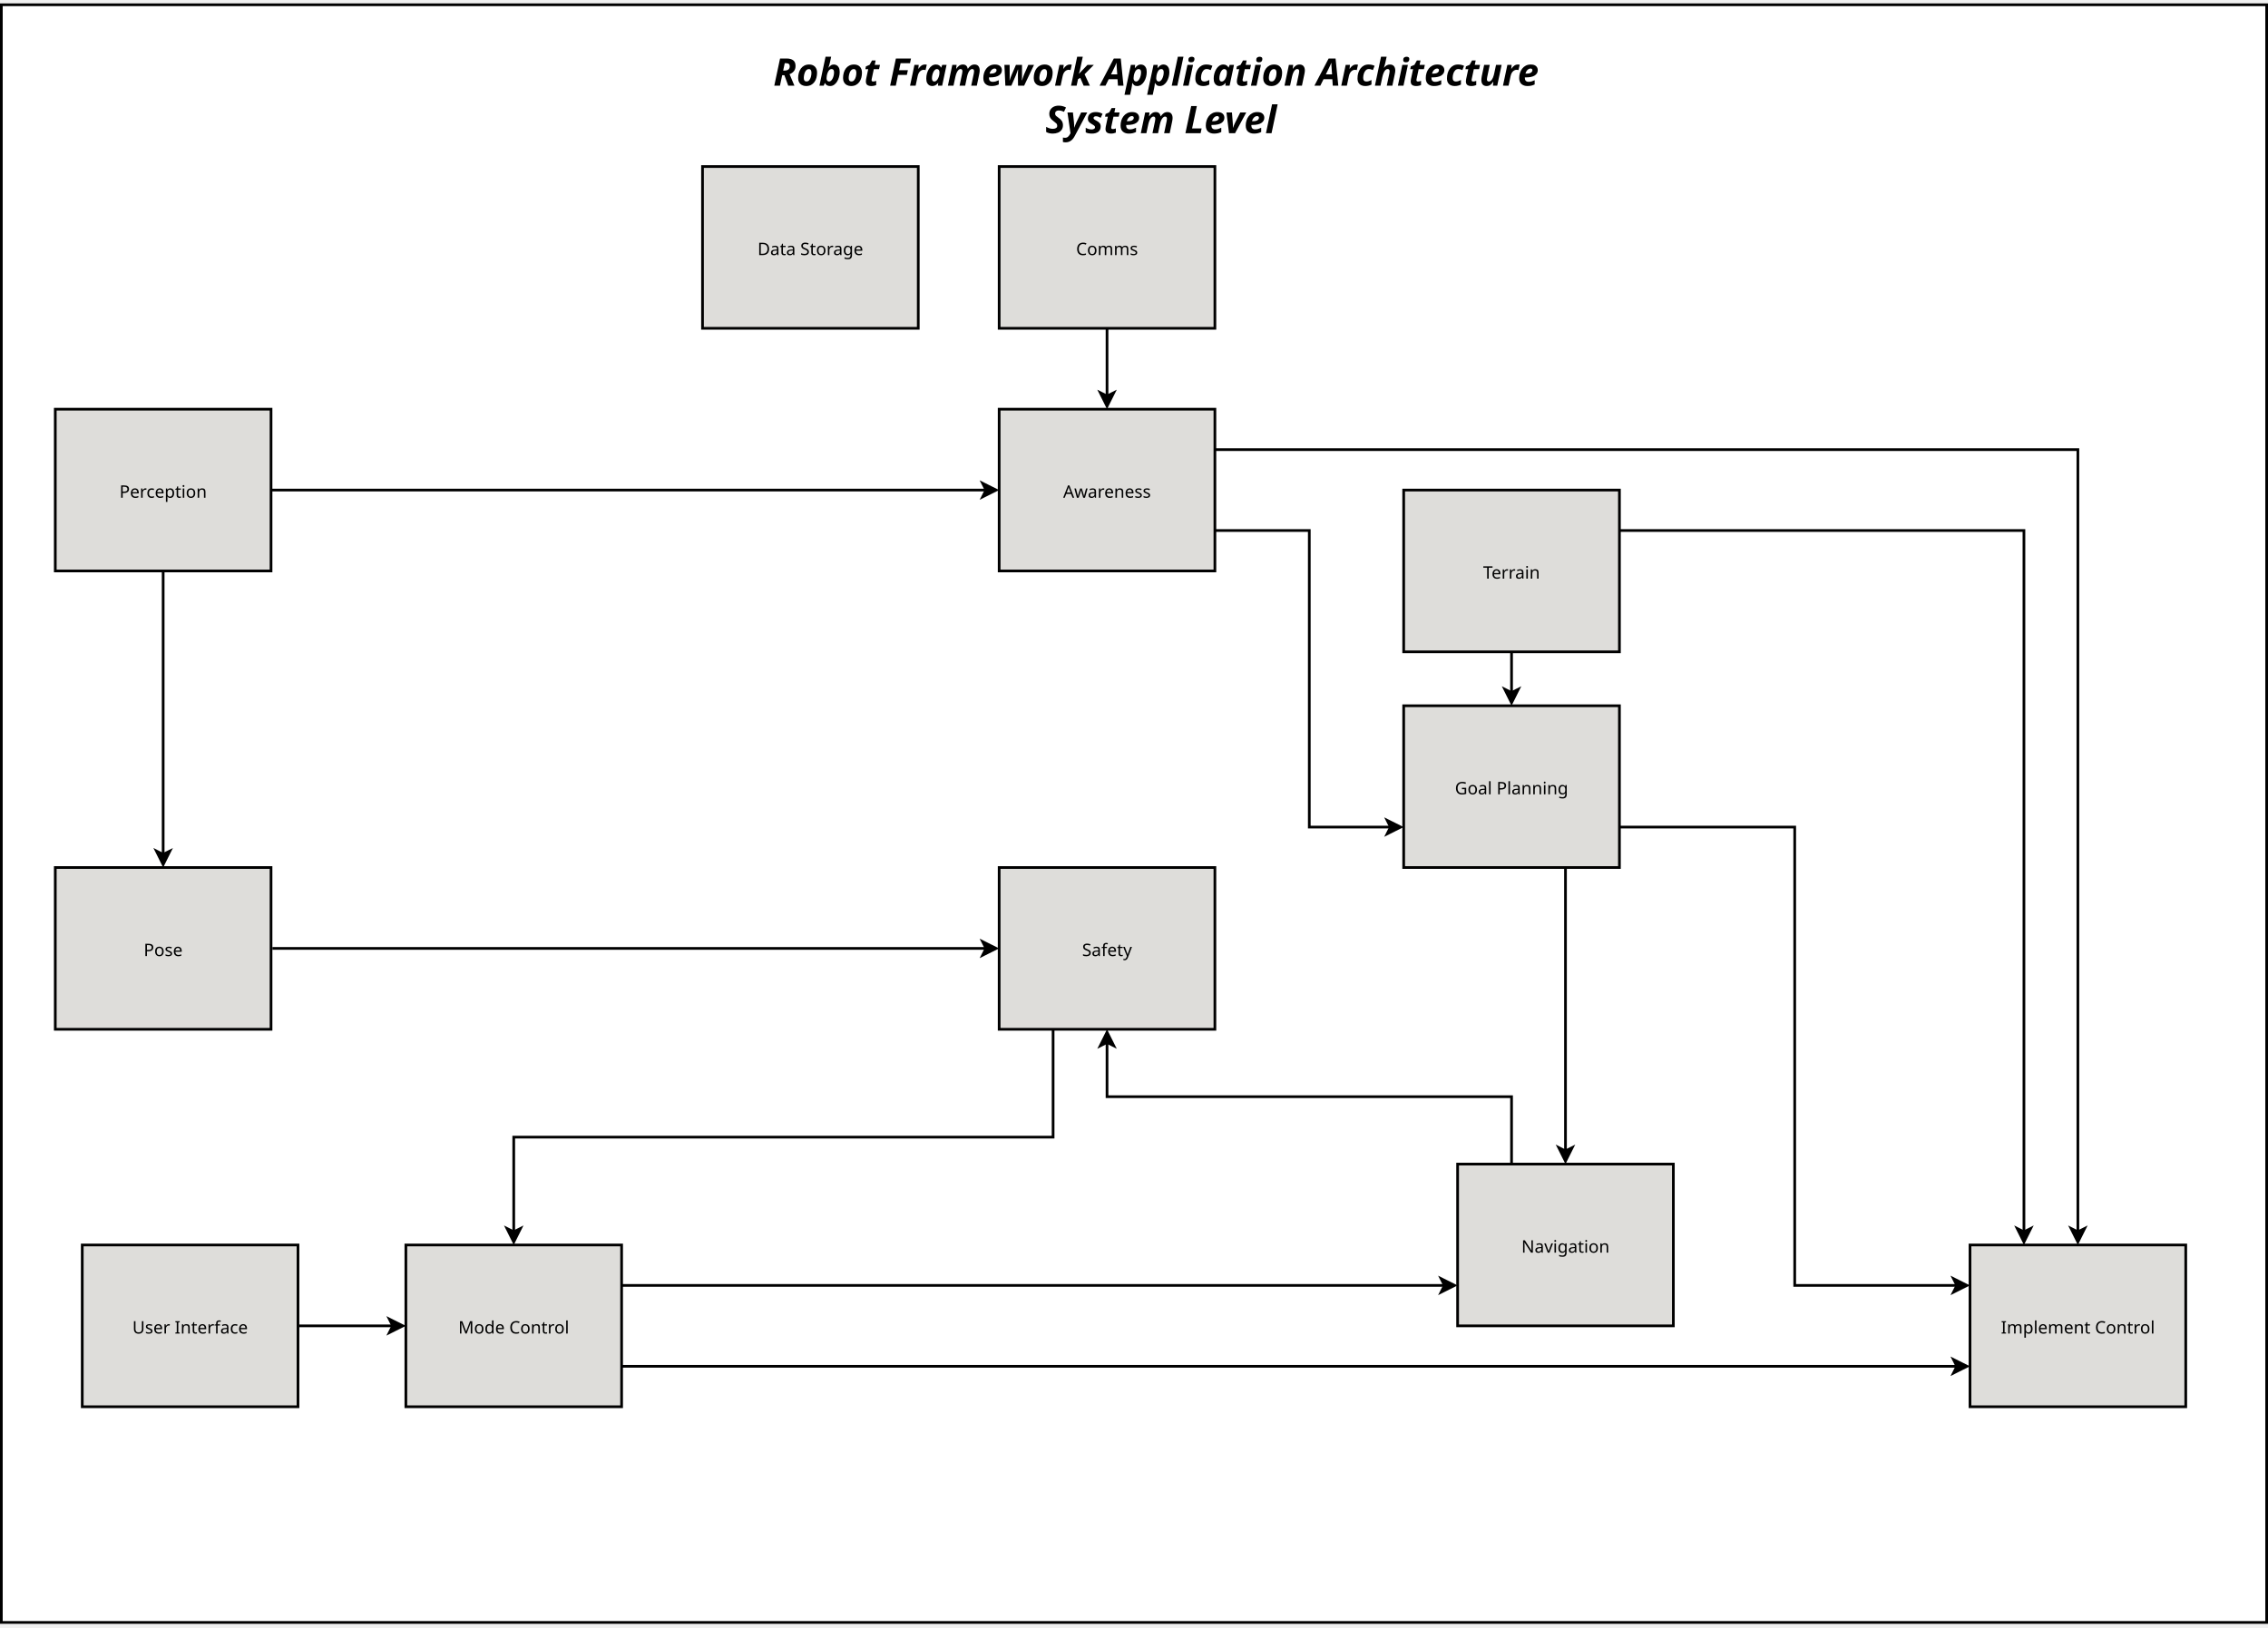
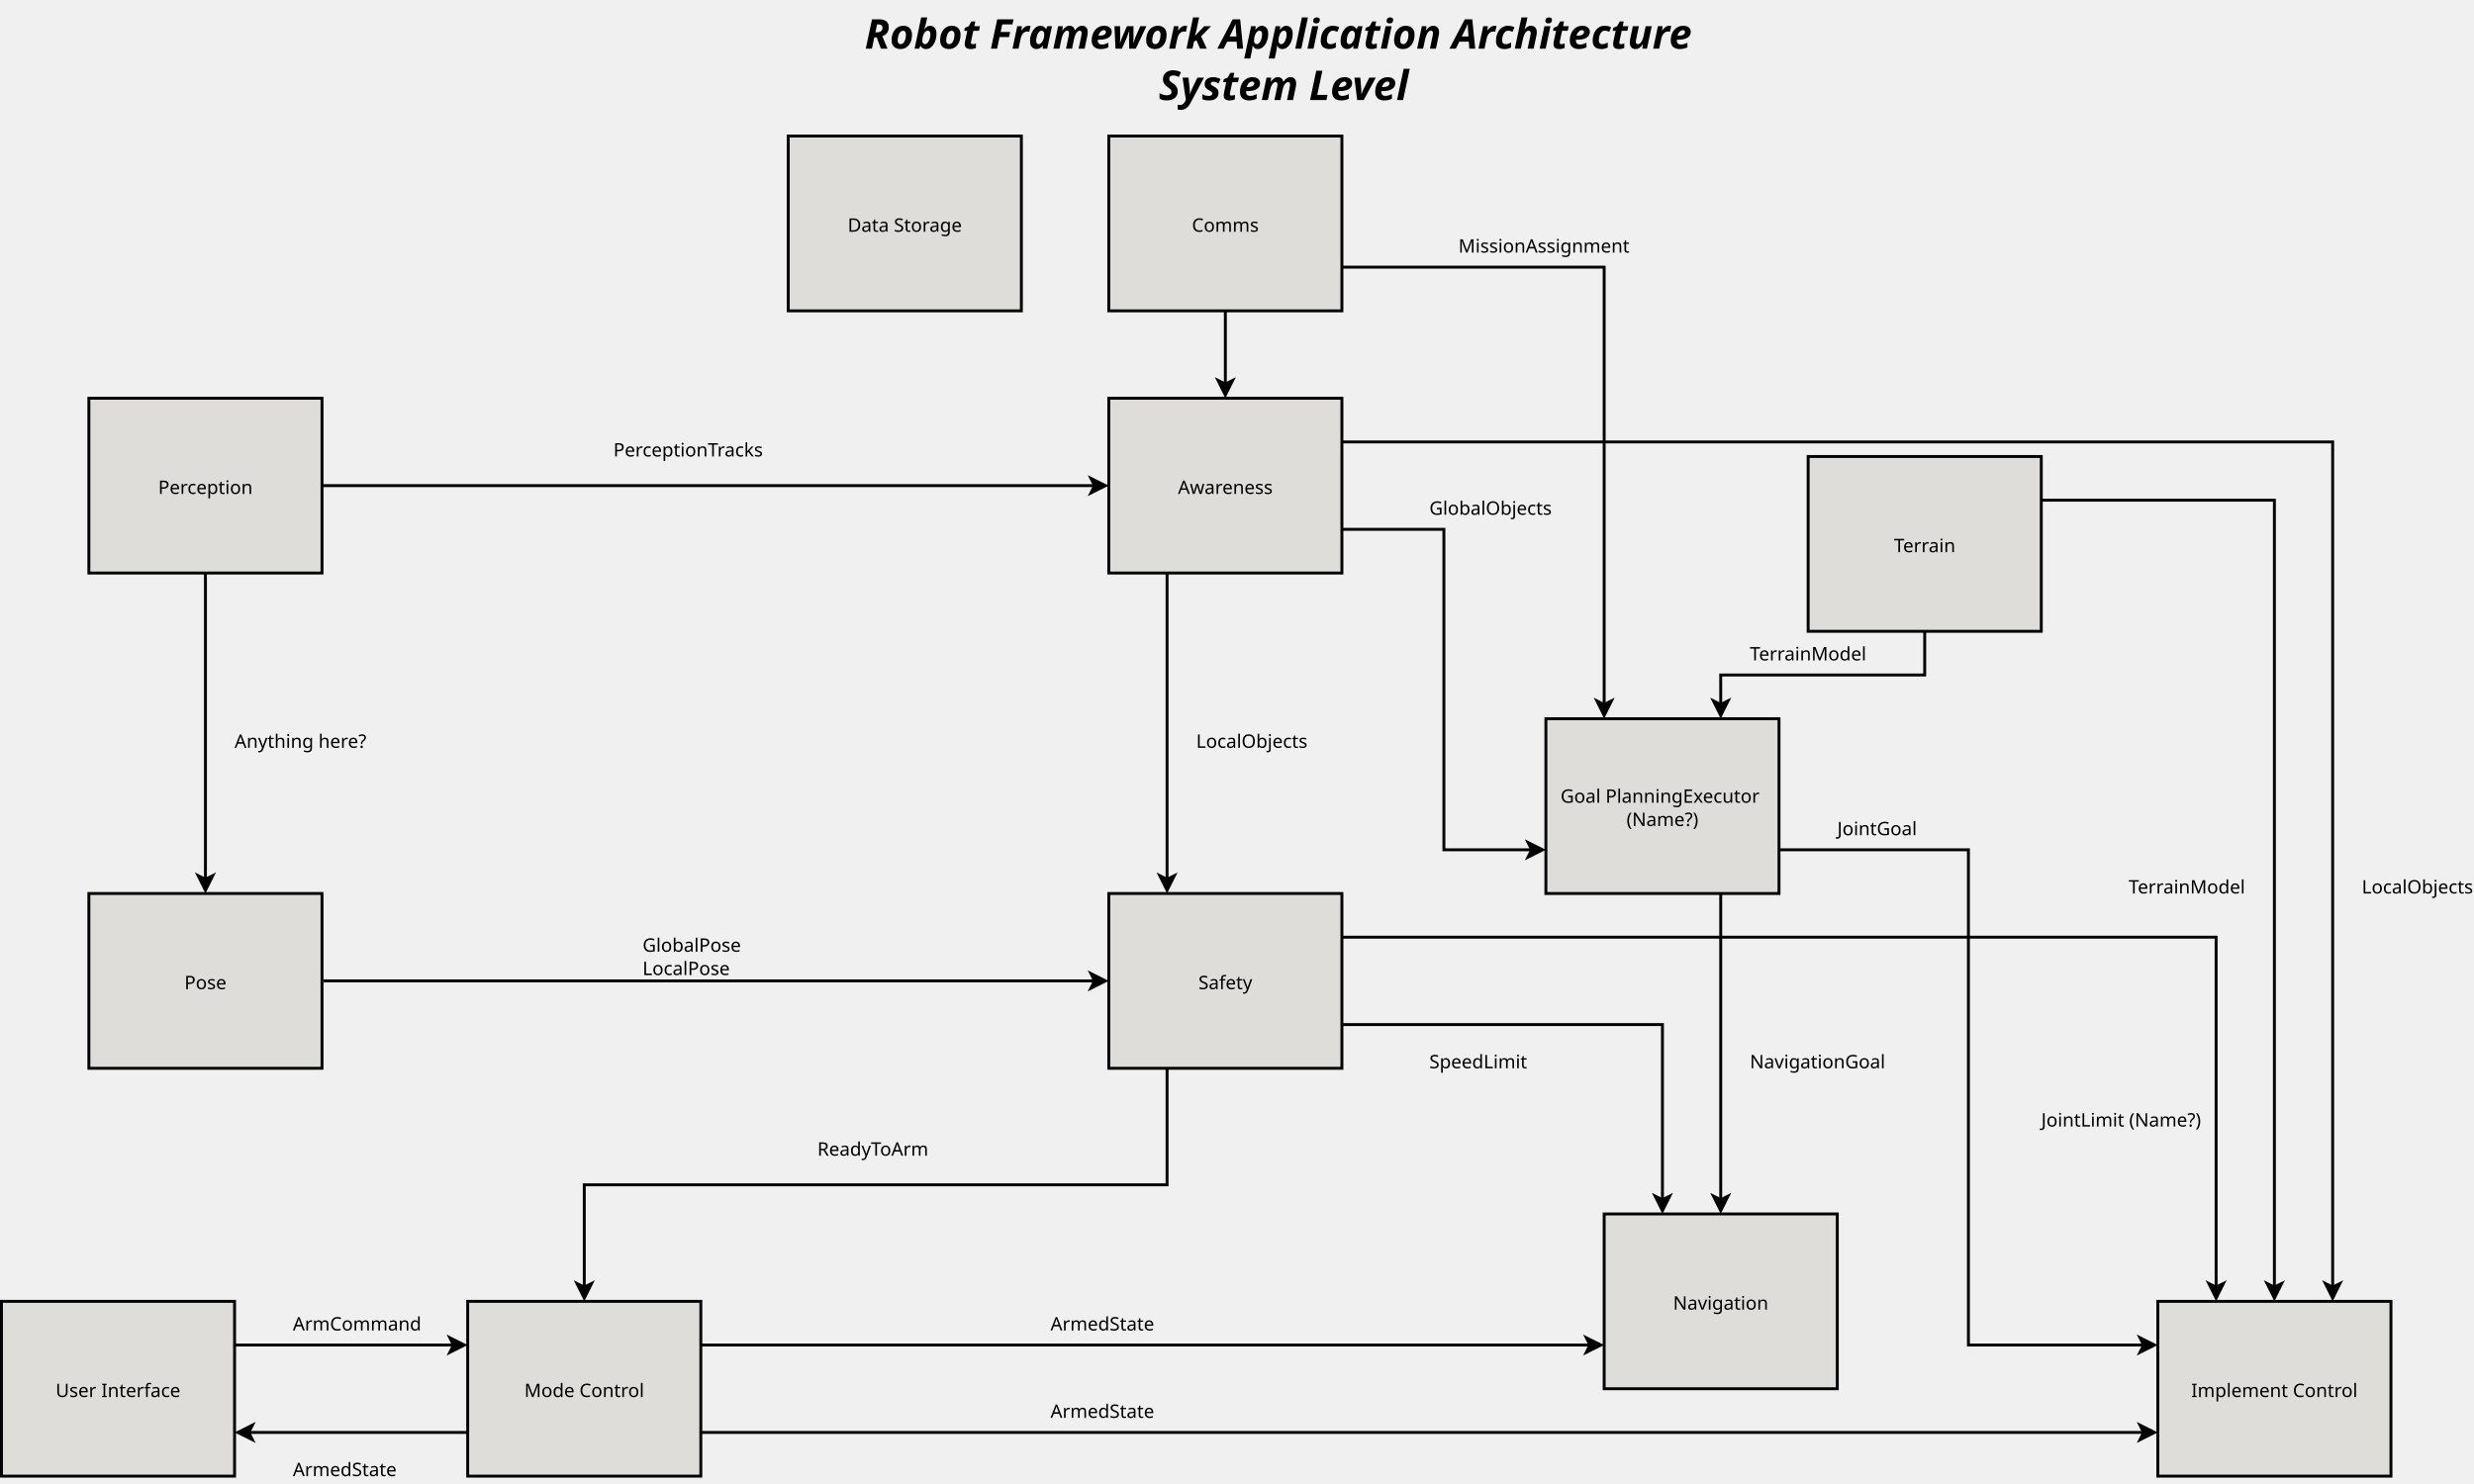
- <svg xmlns="http://www.w3.org/2000/svg" width="85cm" height="61cm" viewBox="-401 -41 1682 1202">
-   <defs />
+ <svg xmlns="http://www.w3.org/2000/svg" width="85cm" height="51cm" viewBox="-421 -11 1698 1014">
  <g id="Background">
-     <rect style="fill: #ffffff; fill-opacity: 1; stroke-opacity: 1; stroke-width: 2; stroke: #000000" x="-400" y="-40" width="1680" height="1200" rx="0" ry="0" />
    <g>
      <rect style="fill: #deddda; fill-opacity: 1; stroke-opacity: 1; stroke-width: 2; stroke: #000000" x="-360" y="600" width="160" height="120" rx="0" ry="0" />
      <text font-size="12.8" style="fill: #000000; fill-opacity: 1; stroke: none;text-anchor:middle;font-family:sans-serif;font-style:normal;font-weight:normal" x="-280" y="665.7">
        <tspan x="-280" y="665.7">Pose</tspan>
      </text>
    </g>
    <text font-size="28.222" style="fill: #000000; fill-opacity: 1; stroke: none;text-anchor:middle;font-family:Sans;font-style:italic;font-weight:700" x="460" y="20">
      <tspan x="460" y="20">Robot Framework Application Architecture</tspan>
      <tspan x="460" y="55.278">System Level</tspan>
    </text>
    <g>
      <rect style="fill: #deddda; fill-opacity: 1; stroke-opacity: 1; stroke-width: 2; stroke: #000000" x="-100" y="880" width="160" height="120" rx="0" ry="0" />
      <text font-size="12.8" style="fill: #000000; fill-opacity: 1; stroke: none;text-anchor:middle;font-family:sans-serif;font-style:normal;font-weight:normal" x="-20" y="945.7">
        <tspan x="-20" y="945.7">Mode Control</tspan>
      </text>
    </g>
    <g>
      <rect style="fill: #deddda; fill-opacity: 1; stroke-opacity: 1; stroke-width: 2; stroke: #000000" x="340" y="600" width="160" height="120" rx="0" ry="0" />
      <text font-size="12.8" style="fill: #000000; fill-opacity: 1; stroke: none;text-anchor:middle;font-family:sans-serif;font-style:normal;font-weight:normal" x="420" y="665.7">
        <tspan x="420" y="665.7">Safety</tspan>
      </text>
    </g>
    <g>
      <rect style="fill: #deddda; fill-opacity: 1; stroke-opacity: 1; stroke-width: 2; stroke: #000000" x="680" y="820" width="160" height="120" rx="0" ry="0" />
      <text font-size="12.8" style="fill: #000000; fill-opacity: 1; stroke: none;text-anchor:middle;font-family:sans-serif;font-style:normal;font-weight:normal" x="760" y="885.7">
        <tspan x="760" y="885.7">Navigation</tspan>
      </text>
    </g>
    <g>
      <rect style="fill: #deddda; fill-opacity: 1; stroke-opacity: 1; stroke-width: 2; stroke: #000000" x="-360" y="260" width="160" height="120" rx="0" ry="0" />
      <text font-size="12.8" style="fill: #000000; fill-opacity: 1; stroke: none;text-anchor:middle;font-family:sans-serif;font-style:normal;font-weight:normal" x="-280" y="325.7">
        <tspan x="-280" y="325.7">Perception</tspan>
      </text>
    </g>
    <g>
      <rect style="fill: #deddda; fill-opacity: 1; stroke-opacity: 1; stroke-width: 2; stroke: #000000" x="340" y="260" width="160" height="120" rx="0" ry="0" />
      <text font-size="12.8" style="fill: #000000; fill-opacity: 1; stroke: none;text-anchor:middle;font-family:sans-serif;font-style:normal;font-weight:normal" x="420" y="325.7">
        <tspan x="420" y="325.7">Awareness</tspan>
      </text>
    </g>
    <g>
      <rect style="fill: #deddda; fill-opacity: 1; stroke-opacity: 1; stroke-width: 2; stroke: #000000" x="340" y="80" width="160" height="120" rx="0" ry="0" />
      <text font-size="12.8" style="fill: #000000; fill-opacity: 1; stroke: none;text-anchor:middle;font-family:sans-serif;font-style:normal;font-weight:normal" x="420" y="145.7">
        <tspan x="420" y="145.7">Comms</tspan>
      </text>
    </g>
    <g>
      <rect style="fill: #deddda; fill-opacity: 1; stroke-opacity: 1; stroke-width: 2; stroke: #000000" x="1060" y="880" width="160" height="120" rx="0" ry="0" />
      <text font-size="12.8" style="fill: #000000; fill-opacity: 1; stroke: none;text-anchor:middle;font-family:sans-serif;font-style:normal;font-weight:normal" x="1140" y="945.7">
        <tspan x="1140" y="945.7">Implement Control</tspan>
      </text>
    </g>
    <g>
-       <rect style="fill: #deddda; fill-opacity: 1; stroke-opacity: 1; stroke-width: 2; stroke: #000000" x="-340" y="880" width="160" height="120" rx="0" ry="0" />
-       <text font-size="12.8" style="fill: #000000; fill-opacity: 1; stroke: none;text-anchor:middle;font-family:sans-serif;font-style:normal;font-weight:normal" x="-260" y="945.7">
-         <tspan x="-260" y="945.7">User Interface</tspan>
-       </text>
-     </g>
-     <g>
-       <rect style="fill: #deddda; fill-opacity: 1; stroke-opacity: 1; stroke-width: 2; stroke: #000000" x="640" y="320" width="160" height="120" rx="0" ry="0" />
-       <text font-size="12.8" style="fill: #000000; fill-opacity: 1; stroke: none;text-anchor:middle;font-family:sans-serif;font-style:normal;font-weight:normal" x="720" y="385.7">
-         <tspan x="720" y="385.7">Terrain</tspan>
+       <rect style="fill: #deddda; fill-opacity: 1; stroke-opacity: 1; stroke-width: 2; stroke: #000000" x="-420" y="880" width="160" height="120" rx="0" ry="0" />
+       <text font-size="12.8" style="fill: #000000; fill-opacity: 1; stroke: none;text-anchor:middle;font-family:sans-serif;font-style:normal;font-weight:normal" x="-340" y="945.7">
+         <tspan x="-340" y="945.7">User Interface</tspan>
+       </text>
+     </g>
+     <g>
+       <rect style="fill: #deddda; fill-opacity: 1; stroke-opacity: 1; stroke-width: 2; stroke: #000000" x="820" y="300" width="160" height="120" rx="0" ry="0" />
+       <text font-size="12.8" style="fill: #000000; fill-opacity: 1; stroke: none;text-anchor:middle;font-family:sans-serif;font-style:normal;font-weight:normal" x="900" y="365.7">
+         <tspan x="900" y="365.7">Terrain</tspan>
      </text>
    </g>
    <g>
      <rect style="fill: #deddda; fill-opacity: 1; stroke-opacity: 1; stroke-width: 2; stroke: #000000" x="120" y="80" width="160" height="120" rx="0" ry="0" />
      <text font-size="12.8" style="fill: #000000; fill-opacity: 1; stroke: none;text-anchor:middle;font-family:sans-serif;font-style:normal;font-weight:normal" x="200" y="145.7">
        <tspan x="200" y="145.7">Data Storage</tspan>
      </text>
    </g>
    <g>
      <polyline style="fill: none; stroke-opacity: 1; stroke-width: 2; stroke: #000000" points="-198.99,660 70.505,660 70.505,660 330.264,660 " />
      <polygon style="fill: #000000; fill-opacity: 1; stroke-opacity: 1; stroke-width: 2; stroke: #000000" fill-rule="evenodd" points="337.764,660 327.764,665 330.264,660 327.764,655 " />
    </g>
    <g>
      <polyline style="fill: none; stroke-opacity: 1; stroke-width: 2; stroke: #000000" points="-200,320 70,320 70,320 330.264,320 " />
      <polygon style="fill: #000000; fill-opacity: 1; stroke-opacity: 1; stroke-width: 2; stroke: #000000" fill-rule="evenodd" points="337.764,320 327.764,325 330.264,320 327.764,315 " />
    </g>
    <g>
      <polyline style="fill: none; stroke-opacity: 1; stroke-width: 2; stroke: #000000" points="420,200 420,230 420,230 420,250.264 " />
      <polygon style="fill: #000000; fill-opacity: 1; stroke-opacity: 1; stroke-width: 2; stroke: #000000" fill-rule="evenodd" points="420,257.764 415,247.764 420,250.264 425,247.764 " />
    </g>
    <g>
-       <polyline style="fill: none; stroke-opacity: 1; stroke-width: 2; stroke: #000000" points="800,350 1100,350 1100,870.264 " />
-       <polygon style="fill: #000000; fill-opacity: 1; stroke-opacity: 1; stroke-width: 2; stroke: #000000" fill-rule="evenodd" points="1100,877.764 1095,867.764 1100,870.264 1105,867.764 " />
-     </g>
-     <g>
-       <polyline style="fill: none; stroke-opacity: 1; stroke-width: 2; stroke: #000000" points="500,290 1140,290 1140,870.264 " />
+       <polyline style="fill: none; stroke-opacity: 1; stroke-width: 2; stroke: #000000" points="980,330 1140,330 1140,870.264 " />
      <polygon style="fill: #000000; fill-opacity: 1; stroke-opacity: 1; stroke-width: 2; stroke: #000000" fill-rule="evenodd" points="1140,877.764 1135,867.764 1140,870.264 1145,867.764 " />
+     </g>
+     <g>
+       <polyline style="fill: none; stroke-opacity: 1; stroke-width: 2; stroke: #000000" points="500,290 1180,290 1180,870.264 " />
+       <polygon style="fill: #000000; fill-opacity: 1; stroke-opacity: 1; stroke-width: 2; stroke: #000000" fill-rule="evenodd" points="1180,877.764 1175,867.764 1180,870.264 1185,867.764 " />
    </g>
    <g>
      <polyline style="fill: none; stroke-opacity: 1; stroke-width: 2; stroke: #000000" points="380,720 380,800 -20,800 -20,870.264 " />
      <polygon style="fill: #000000; fill-opacity: 1; stroke-opacity: 1; stroke-width: 2; stroke: #000000" fill-rule="evenodd" points="-20,877.764 -25,867.764 -20,870.264 -15,867.764 " />
    </g>
    <g>
      <polyline style="fill: none; stroke-opacity: 1; stroke-width: 2; stroke: #000000" points="60,910 370,910 370,910 670.264,910 " />
      <polygon style="fill: #000000; fill-opacity: 1; stroke-opacity: 1; stroke-width: 2; stroke: #000000" fill-rule="evenodd" points="677.764,910 667.764,915 670.264,910 667.764,905 " />
    </g>
    <g>
      <polyline style="fill: none; stroke-opacity: 1; stroke-width: 2; stroke: #000000" points="60,970 560,970 560,970 1050.26,970 " />
      <polygon style="fill: #000000; fill-opacity: 1; stroke-opacity: 1; stroke-width: 2; stroke: #000000" fill-rule="evenodd" points="1057.76,970 1047.76,975 1050.26,970 1047.76,965 " />
    </g>
    <g>
-       <polyline style="fill: none; stroke-opacity: 1; stroke-width: 2; stroke: #000000" points="-178.99,940 -139.495,940 -139.495,940 -109.736,940 " />
-       <polygon style="fill: #000000; fill-opacity: 1; stroke-opacity: 1; stroke-width: 2; stroke: #000000" fill-rule="evenodd" points="-102.236,940 -112.236,945 -109.736,940 -112.236,935 " />
+       <polyline style="fill: none; stroke-opacity: 1; stroke-width: 2; stroke: #000000" points="-260,910 -180,910 -180,910 -109.736,910 " />
+       <polygon style="fill: #000000; fill-opacity: 1; stroke-opacity: 1; stroke-width: 2; stroke: #000000" fill-rule="evenodd" points="-102.236,910 -112.236,915 -109.736,910 -112.236,905 " />
    </g>
    <g>
      <rect style="fill: #deddda; fill-opacity: 1; stroke-opacity: 1; stroke-width: 2; stroke: #000000" x="640" y="480" width="160" height="120" rx="0" ry="0" />
-       <text font-size="12.8" style="fill: #000000; fill-opacity: 1; stroke: none;text-anchor:middle;font-family:sans-serif;font-style:normal;font-weight:normal" x="720" y="545.7">
-         <tspan x="720" y="545.7">Goal Planning</tspan>
+       <text font-size="12.8" style="fill: #000000; fill-opacity: 1; stroke: none;text-anchor:middle;font-family:sans-serif;font-style:normal;font-weight:normal" x="720" y="537.7">
+         <tspan x="720" y="537.7">Goal PlanningExecutor</tspan>
+         <tspan x="720" y="553.7">(Name?)</tspan>
      </text>
    </g>
    <g>
      <polyline style="fill: none; stroke-opacity: 1; stroke-width: 2; stroke: #000000" points="760,600 760,710 760,710 760,810.264 " />
      <polygon style="fill: #000000; fill-opacity: 1; stroke-opacity: 1; stroke-width: 2; stroke: #000000" fill-rule="evenodd" points="760,817.764 755,807.764 760,810.264 765,807.764 " />
    </g>
    <g>
      <polyline style="fill: none; stroke-opacity: 1; stroke-width: 2; stroke: #000000" points="800,570 930,570 930,910 1050.26,910 " />
      <polygon style="fill: #000000; fill-opacity: 1; stroke-opacity: 1; stroke-width: 2; stroke: #000000" fill-rule="evenodd" points="1057.76,910 1047.76,915 1050.26,910 1047.76,905 " />
    </g>
    <g>
-       <polyline style="fill: none; stroke-opacity: 1; stroke-width: 2; stroke: #000000" points="720,440 720,460 720,460 720,470.264 " />
-       <polygon style="fill: #000000; fill-opacity: 1; stroke-opacity: 1; stroke-width: 2; stroke: #000000" fill-rule="evenodd" points="720,477.764 715,467.764 720,470.264 725,467.764 " />
+       <polyline style="fill: none; stroke-opacity: 1; stroke-width: 2; stroke: #000000" points="900,420 900,450 760,450 760,470.264 " />
+       <polygon style="fill: #000000; fill-opacity: 1; stroke-opacity: 1; stroke-width: 2; stroke: #000000" fill-rule="evenodd" points="760,477.764 755,467.764 760,470.264 765,467.764 " />
    </g>
    <g>
      <polyline style="fill: none; stroke-opacity: 1; stroke-width: 2; stroke: #000000" points="500,350 570,350 570,570 630.264,570 " />
      <polygon style="fill: #000000; fill-opacity: 1; stroke-opacity: 1; stroke-width: 2; stroke: #000000" fill-rule="evenodd" points="637.764,570 627.764,575 630.264,570 627.764,565 " />
    </g>
    <g>
-       <polyline style="fill: none; stroke-opacity: 1; stroke-width: 2; stroke: #000000" points="720,820 720,770 420,770 420,729.736 " />
-       <polygon style="fill: #000000; fill-opacity: 1; stroke-opacity: 1; stroke-width: 2; stroke: #000000" fill-rule="evenodd" points="420,722.236 425,732.236 420,729.736 415,732.236 " />
+       <polyline style="fill: none; stroke-opacity: 1; stroke-width: 2; stroke: #000000" points="500,690 500,690 720,690 720,810.264 " />
+       <polygon style="fill: #000000; fill-opacity: 1; stroke-opacity: 1; stroke-width: 2; stroke: #000000" fill-rule="evenodd" points="720,817.764 715,807.764 720,810.264 725,807.764 " />
    </g>
    <g>
      <polyline style="fill: none; stroke-opacity: 1; stroke-width: 2; stroke: #000000" points="-280,380 -280,490 -280,490 -280,590.264 " />
      <polygon style="fill: #000000; fill-opacity: 1; stroke-opacity: 1; stroke-width: 2; stroke: #000000" fill-rule="evenodd" points="-280,597.764 -285,587.764 -280,590.264 -275,587.764 " />
    </g>
+     <text font-size="12.8" style="fill: #000000; fill-opacity: 1; stroke: none;text-anchor:start;font-family:sans-serif;font-style:normal;font-weight:normal" x="-40" y="320">
+       <tspan x="-40" y="320" />
+     </text>
+     <text font-size="12.8" style="fill: #000000; fill-opacity: 1; stroke: none;text-anchor:start;font-family:sans-serif;font-style:normal;font-weight:normal" x="0" y="300">
+       <tspan x="0" y="300">PerceptionTracks</tspan>
+     </text>
+     <text font-size="12.8" style="fill: #000000; fill-opacity: 1; stroke: none;text-anchor:start;font-family:sans-serif;font-style:normal;font-weight:normal" x="-260" y="500">
+       <tspan x="-260" y="500">Anything here?</tspan>
+     </text>
+     <text font-size="12.8" style="fill: #000000; fill-opacity: 1; stroke: none;text-anchor:start;font-family:sans-serif;font-style:normal;font-weight:normal" x="20" y="640">
+       <tspan x="20" y="640">GlobalPose</tspan>
+       <tspan x="20" y="656">LocalPose</tspan>
+     </text>
+     <g>
+       <polyline style="fill: none; stroke-opacity: 1; stroke-width: 2; stroke: #000000" points="500,170 680,170 680,470.264 " />
+       <polygon style="fill: #000000; fill-opacity: 1; stroke-opacity: 1; stroke-width: 2; stroke: #000000" fill-rule="evenodd" points="680,477.764 675,467.764 680,470.264 685,467.764 " />
+     </g>
+     <text font-size="12.8" style="fill: #000000; fill-opacity: 1; stroke: none;text-anchor:start;font-family:sans-serif;font-style:normal;font-weight:normal" x="580" y="160">
+       <tspan x="580" y="160">MissionAssignment</tspan>
+     </text>
+     <text font-size="12.8" style="fill: #000000; fill-opacity: 1; stroke: none;text-anchor:start;font-family:sans-serif;font-style:normal;font-weight:normal" x="140" y="780">
+       <tspan x="140" y="780">ReadyToArm</tspan>
+     </text>
+     <text font-size="12.8" style="fill: #000000; fill-opacity: 1; stroke: none;text-anchor:start;font-family:sans-serif;font-style:normal;font-weight:normal" x="300" y="900">
+       <tspan x="300" y="900">ArmedState</tspan>
+     </text>
+     <text font-size="12.8" style="fill: #000000; fill-opacity: 1; stroke: none;text-anchor:start;font-family:sans-serif;font-style:normal;font-weight:normal" x="300" y="960">
+       <tspan x="300" y="960">ArmedState</tspan>
+     </text>
+     <text font-size="12.8" style="fill: #000000; fill-opacity: 1; stroke: none;text-anchor:start;font-family:sans-serif;font-style:normal;font-weight:normal" x="-220" y="900">
+       <tspan x="-220" y="900">ArmCommand</tspan>
+     </text>
+     <g>
+       <polyline style="fill: none; stroke-opacity: 1; stroke-width: 2; stroke: #000000" points="-100,970 -180,970 -180,970 -250.264,970 " />
+       <polygon style="fill: #000000; fill-opacity: 1; stroke-opacity: 1; stroke-width: 2; stroke: #000000" fill-rule="evenodd" points="-257.764,970 -247.764,965 -250.264,970 -247.764,975 " />
+     </g>
+     <text font-size="12.8" style="fill: #000000; fill-opacity: 1; stroke: none;text-anchor:start;font-family:sans-serif;font-style:normal;font-weight:normal" x="-220" y="1000">
+       <tspan x="-220" y="1000">ArmedState</tspan>
+     </text>
+     <text font-size="12.8" style="fill: #000000; fill-opacity: 1; stroke: none;text-anchor:start;font-family:sans-serif;font-style:normal;font-weight:normal" x="780" y="440">
+       <tspan x="780" y="440">TerrainModel</tspan>
+     </text>
+     <text font-size="12.8" style="fill: #000000; fill-opacity: 1; stroke: none;text-anchor:start;font-family:sans-serif;font-style:normal;font-weight:normal" x="1040" y="600">
+       <tspan x="1040" y="600">TerrainModel</tspan>
+     </text>
+     <text font-size="12.8" style="fill: #000000; fill-opacity: 1; stroke: none;text-anchor:start;font-family:sans-serif;font-style:normal;font-weight:normal" x="1200" y="600">
+       <tspan x="1200" y="600">LocalObjects</tspan>
+     </text>
+     <g>
+       <polyline style="fill: none; stroke-opacity: 1; stroke-width: 2; stroke: #000000" points="380,380 380,490 380,490 380,590.264 " />
+       <polygon style="fill: #000000; fill-opacity: 1; stroke-opacity: 1; stroke-width: 2; stroke: #000000" fill-rule="evenodd" points="380,597.764 375,587.764 380,590.264 385,587.764 " />
+     </g>
+     <text font-size="12.8" style="fill: #000000; fill-opacity: 1; stroke: none;text-anchor:start;font-family:sans-serif;font-style:normal;font-weight:normal" x="560" y="340">
+       <tspan x="560" y="340">GlobalObjects</tspan>
+     </text>
+     <text font-size="12.8" style="fill: #000000; fill-opacity: 1; stroke: none;text-anchor:start;font-family:sans-serif;font-style:normal;font-weight:normal" x="400" y="500">
+       <tspan x="400" y="500">LocalObjects</tspan>
+     </text>
+     <text font-size="12.8" style="fill: #000000; fill-opacity: 1; stroke: none;text-anchor:start;font-family:sans-serif;font-style:normal;font-weight:normal" x="560" y="740">
+       <tspan x="560" y="740" />
+     </text>
+     <g>
+       <polyline style="fill: none; stroke-opacity: 1; stroke-width: 2; stroke: #000000" points="500,630 1100,630 1100,870.264 " />
+       <polygon style="fill: #000000; fill-opacity: 1; stroke-opacity: 1; stroke-width: 2; stroke: #000000" fill-rule="evenodd" points="1100,877.764 1095,867.764 1100,870.264 1105,867.764 " />
+     </g>
+     <text font-size="12.8" style="fill: #000000; fill-opacity: 1; stroke: none;text-anchor:start;font-family:sans-serif;font-style:normal;font-weight:normal" x="560" y="720">
+       <tspan x="560" y="720">SpeedLimit</tspan>
+     </text>
+     <text font-size="12.8" style="fill: #000000; fill-opacity: 1; stroke: none;text-anchor:start;font-family:sans-serif;font-style:normal;font-weight:normal" x="980" y="760">
+       <tspan x="980" y="760">JointLimit (Name?)</tspan>
+     </text>
+     <text font-size="12.8" style="fill: #000000; fill-opacity: 1; stroke: none;text-anchor:start;font-family:sans-serif;font-style:normal;font-weight:normal" x="840" y="560">
+       <tspan x="840" y="560">JointGoal</tspan>
+     </text>
+     <text font-size="12.8" style="fill: #000000; fill-opacity: 1; stroke: none;text-anchor:start;font-family:sans-serif;font-style:normal;font-weight:normal" x="760" y="700">
+       <tspan x="760" y="700" />
+     </text>
+     <text font-size="12.8" style="fill: #000000; fill-opacity: 1; stroke: none;text-anchor:start;font-family:sans-serif;font-style:normal;font-weight:normal" x="780" y="720">
+       <tspan x="780" y="720">NavigationGoal</tspan>
+     </text>
  </g>
</svg>
